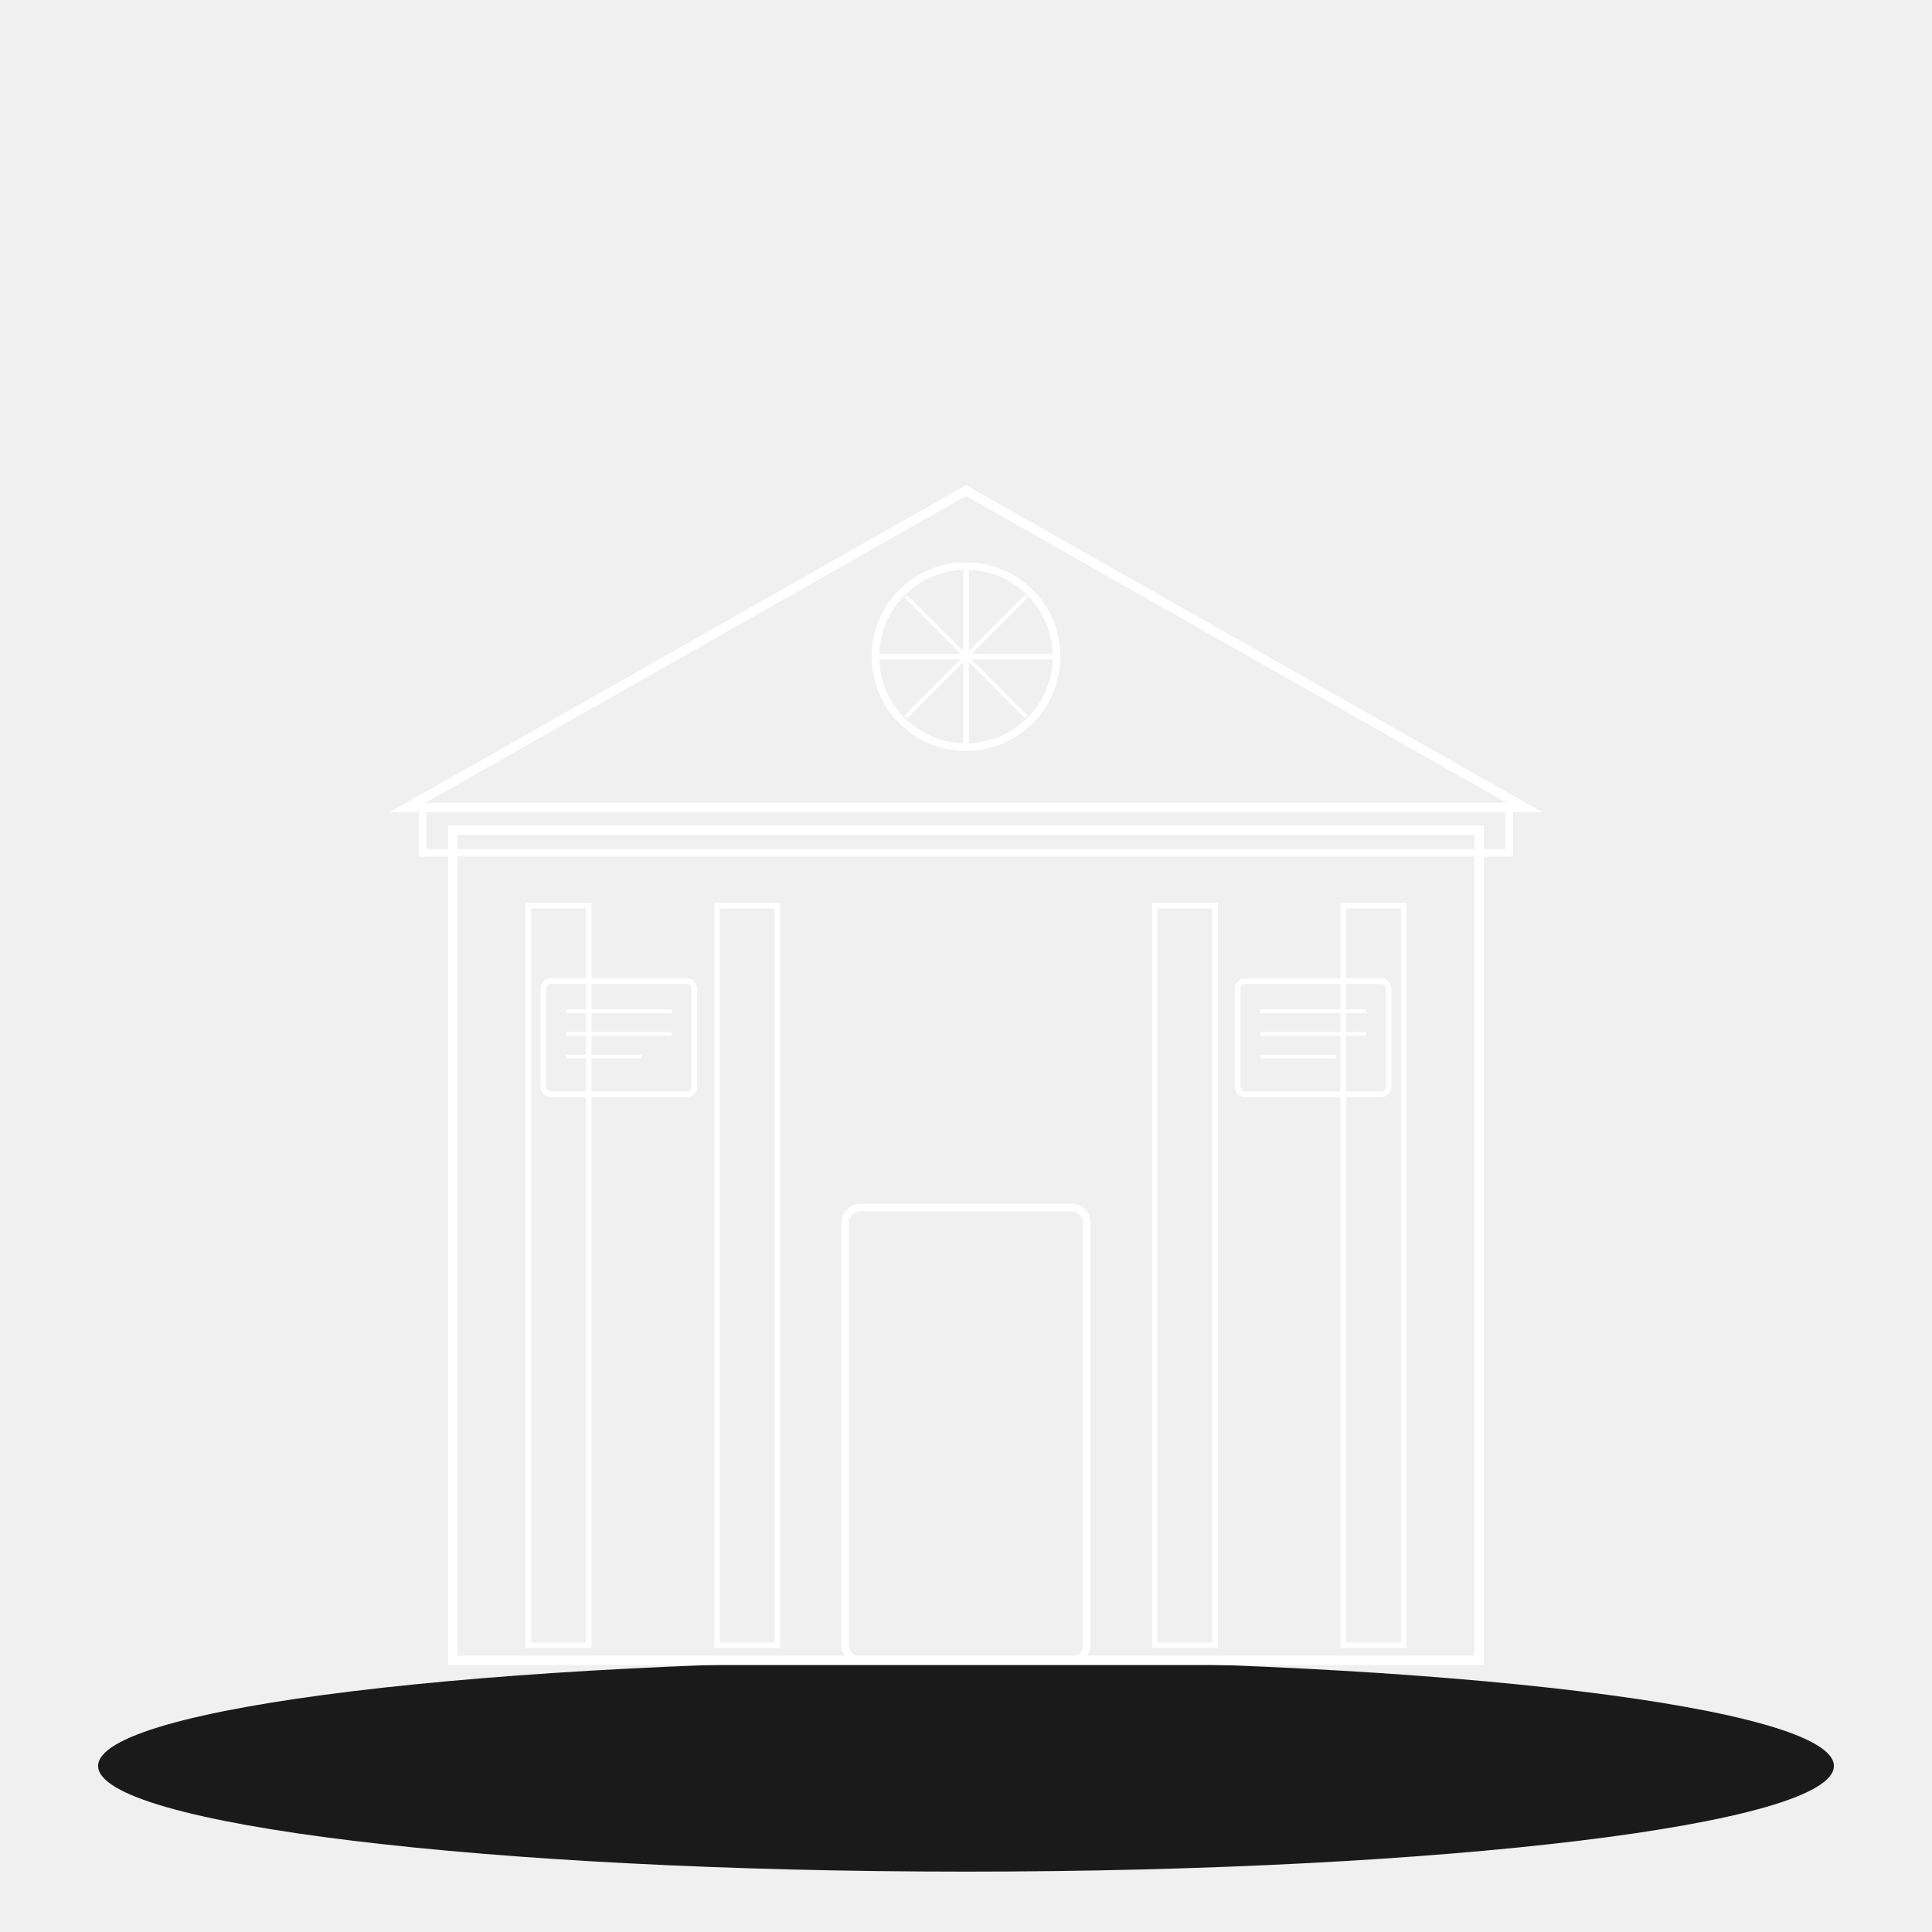
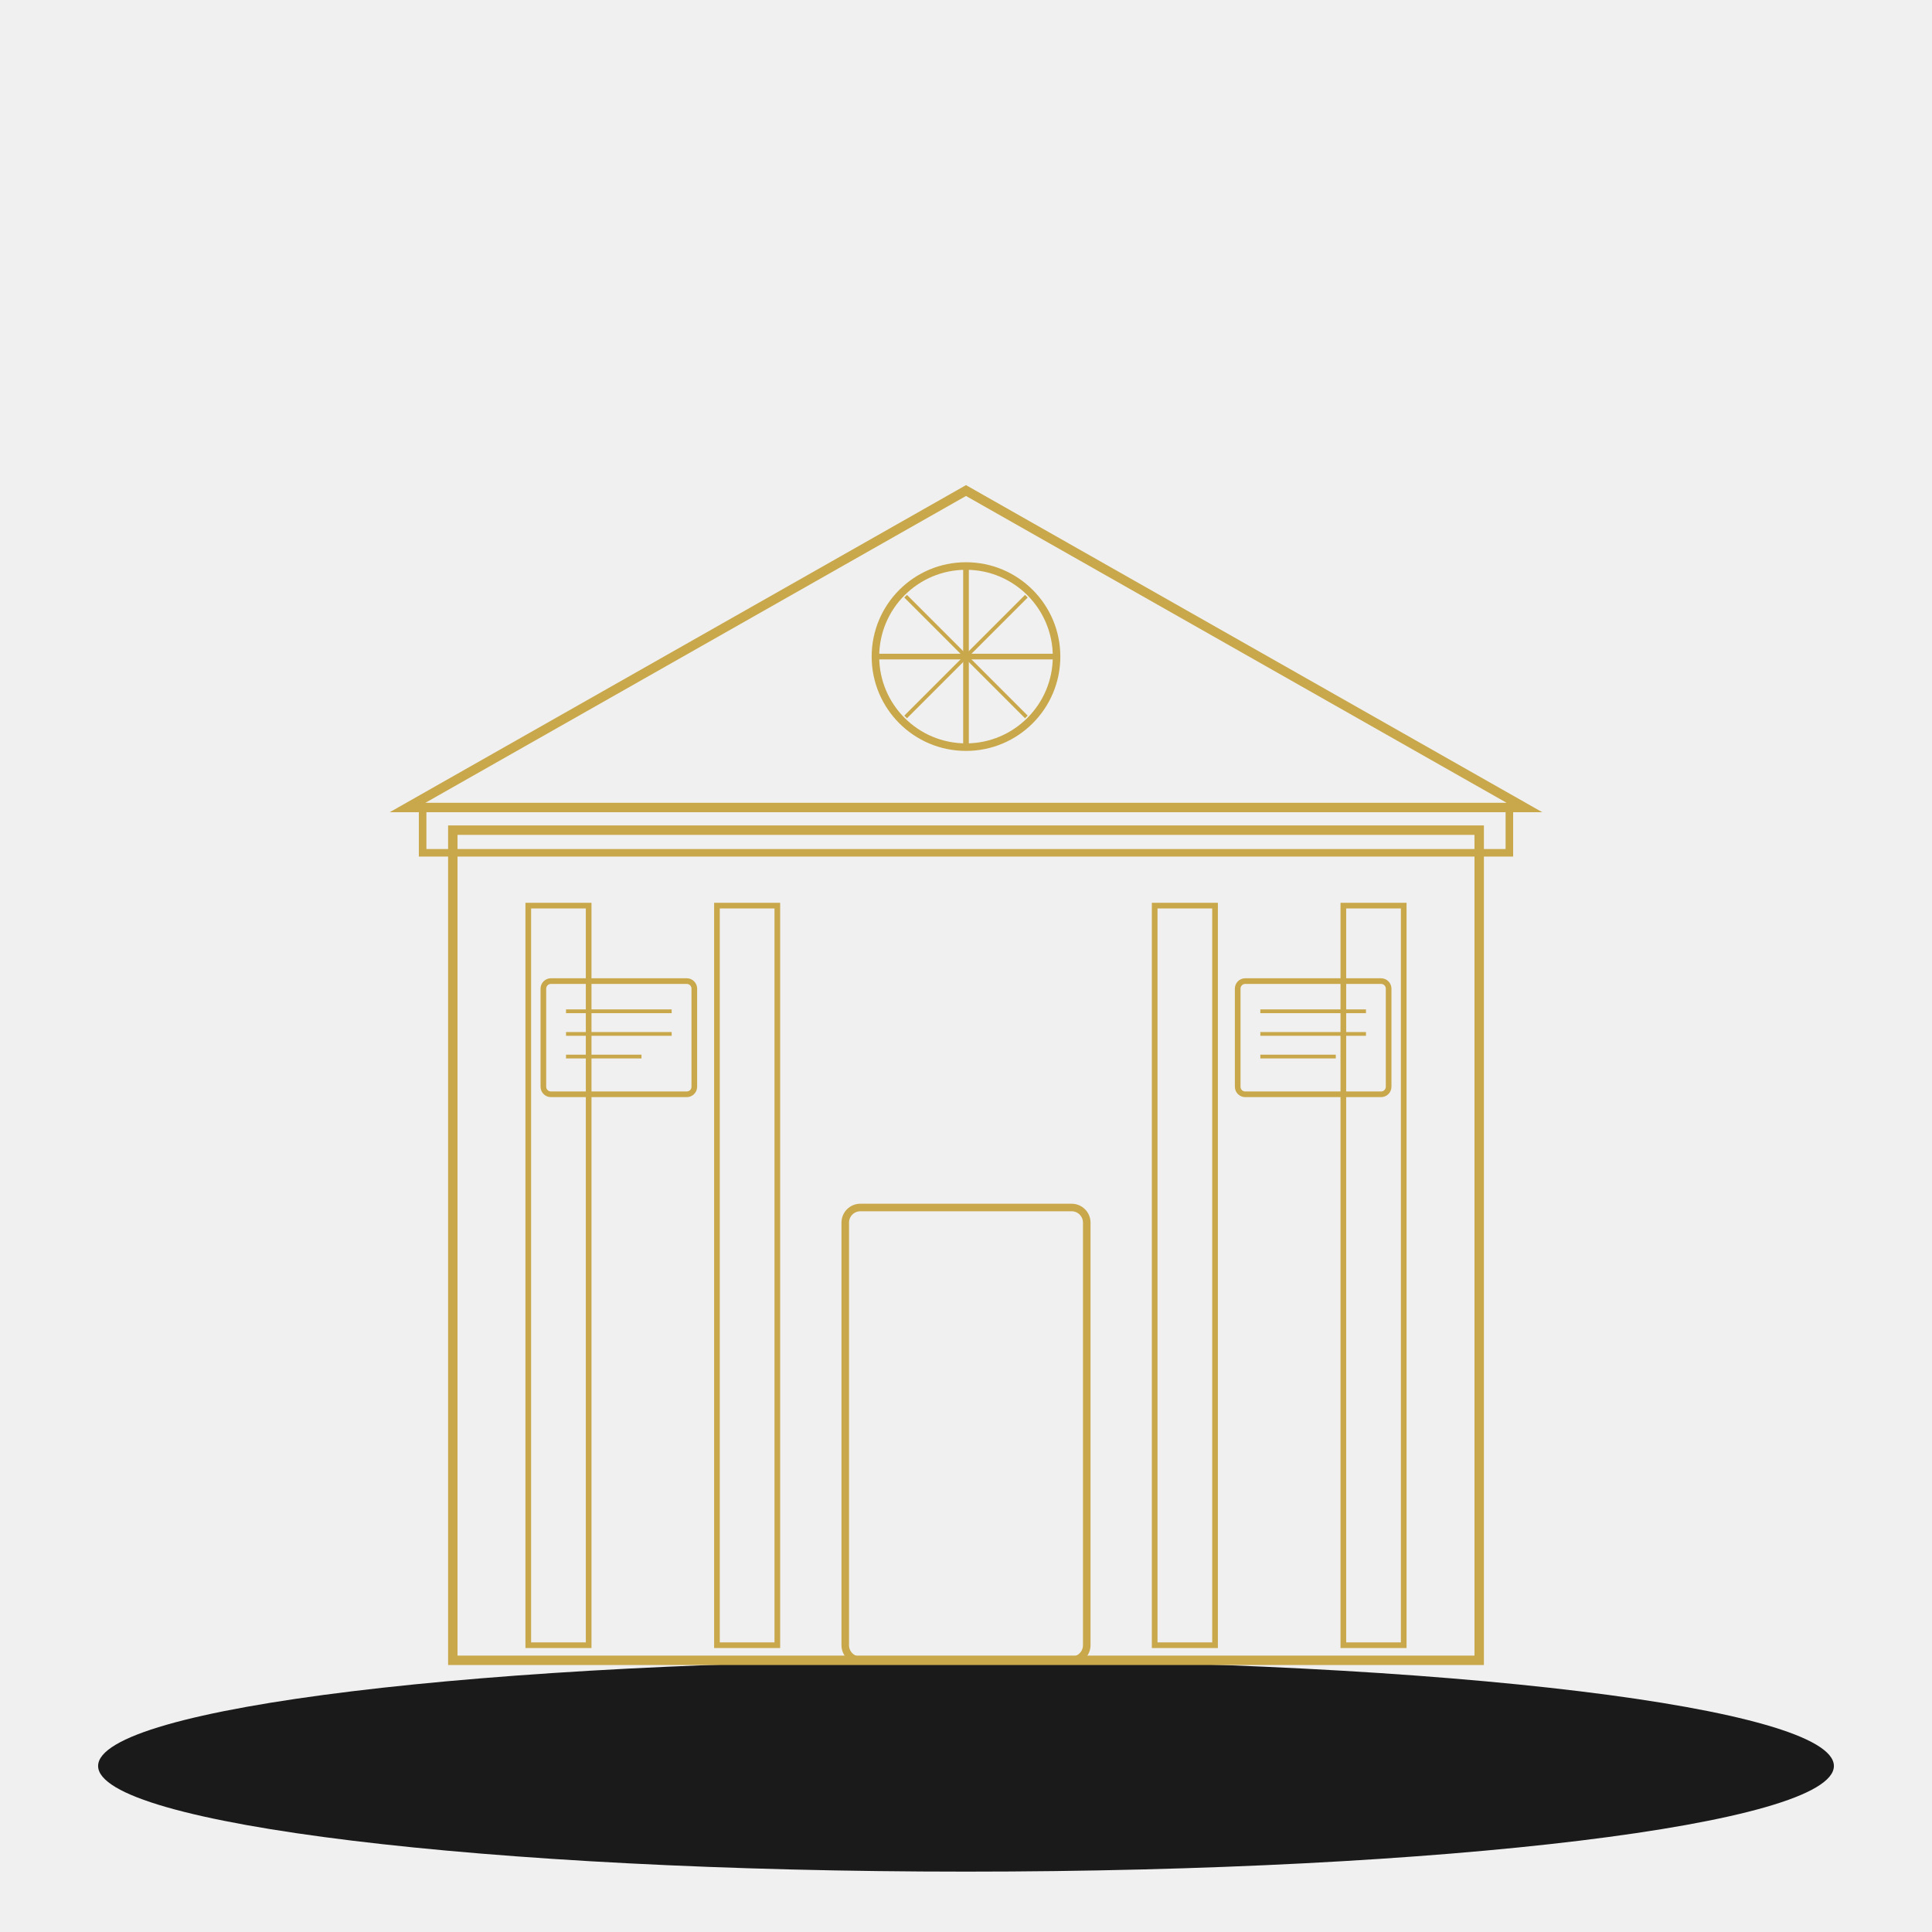
<svg xmlns="http://www.w3.org/2000/svg" viewBox="0 0 512 512" width="512" height="512">
  <g fill="#1A1A1A">
    <ellipse cx="256" cy="468" rx="230" ry="28" />
-     <rect x="120" y="220" width="272" height="220" stroke="white" stroke-width="2.5" fill="none" />
-     <rect x="140" y="240" width="16" height="196" stroke="white" stroke-width="1.5" fill="none" />
-     <rect x="190" y="240" width="16" height="196" stroke="white" stroke-width="1.5" fill="none" />
-     <rect x="306" y="240" width="16" height="196" stroke="white" stroke-width="1.5" fill="none" />
-     <rect x="356" y="240" width="16" height="196" stroke="white" stroke-width="1.5" fill="none" />
-     <rect x="112" y="214" width="288" height="12" stroke="white" stroke-width="2" fill="none" />
-     <polygon points="108,214 256,130 404,214" fill="none" stroke="white" stroke-width="2.5" />
-     <circle cx="256" cy="174" r="24" stroke="white" stroke-width="2" fill="none" />
-     <line x1="256" y1="150" x2="256" y2="198" stroke="white" stroke-width="1.5" />
-     <line x1="232" y1="174" x2="280" y2="174" stroke="white" stroke-width="1.5" />
-     <line x1="240" y1="158" x2="272" y2="190" stroke="white" stroke-width="1" />
-     <line x1="272" y1="158" x2="240" y2="190" stroke="white" stroke-width="1" />
-     <rect x="224" y="320" width="64" height="120" rx="4" stroke="white" stroke-width="2" fill="none" />
-     <rect x="144" y="260" width="40" height="30" rx="2" stroke="white" stroke-width="1.5" fill="none" />
-     <line x1="150" y1="268" x2="178" y2="268" stroke="white" stroke-width="1" />
-     <line x1="150" y1="274" x2="178" y2="274" stroke="white" stroke-width="1" />
-     <line x1="150" y1="280" x2="170" y2="280" stroke="white" stroke-width="1" />
-     <rect x="328" y="260" width="40" height="30" rx="2" stroke="white" stroke-width="1.5" fill="none" />
-     <line x1="334" y1="268" x2="362" y2="268" stroke="white" stroke-width="1" />
-     <line x1="334" y1="274" x2="362" y2="274" stroke="white" stroke-width="1" />
-     <line x1="334" y1="280" x2="354" y2="280" stroke="white" stroke-width="1" />
+     <rect x="120" y="220" width="272" height="220" stroke="#C9A84C" stroke-width="2.5" fill="none" />
+     <rect x="140" y="240" width="16" height="196" stroke="#C9A84C" stroke-width="1.5" fill="none" />
+     <rect x="190" y="240" width="16" height="196" stroke="#C9A84C" stroke-width="1.5" fill="none" />
+     <rect x="306" y="240" width="16" height="196" stroke="#C9A84C" stroke-width="1.5" fill="none" />
+     <rect x="356" y="240" width="16" height="196" stroke="#C9A84C" stroke-width="1.5" fill="none" />
+     <rect x="112" y="214" width="288" height="12" stroke="#C9A84C" stroke-width="2" fill="none" />
+     <polygon points="108,214 256,130 404,214" fill="none" stroke="#C9A84C" stroke-width="2.5" />
+     <circle cx="256" cy="174" r="24" stroke="#C9A84C" stroke-width="2" fill="none" />
+     <line x1="256" y1="150" x2="256" y2="198" stroke="#C9A84C" stroke-width="1.5" />
+     <line x1="232" y1="174" x2="280" y2="174" stroke="#C9A84C" stroke-width="1.5" />
+     <line x1="240" y1="158" x2="272" y2="190" stroke="#C9A84C" stroke-width="1" />
+     <line x1="272" y1="158" x2="240" y2="190" stroke="#C9A84C" stroke-width="1" />
+     <rect x="224" y="320" width="64" height="120" rx="4" stroke="#C9A84C" stroke-width="2" fill="none" />
+     <rect x="144" y="260" width="40" height="30" rx="2" stroke="#C9A84C" stroke-width="1.5" fill="none" />
+     <line x1="150" y1="268" x2="178" y2="268" stroke="#C9A84C" stroke-width="1" />
+     <line x1="150" y1="274" x2="178" y2="274" stroke="#C9A84C" stroke-width="1" />
+     <line x1="150" y1="280" x2="170" y2="280" stroke="#C9A84C" stroke-width="1" />
+     <rect x="328" y="260" width="40" height="30" rx="2" stroke="#C9A84C" stroke-width="1.5" fill="none" />
+     <line x1="334" y1="268" x2="362" y2="268" stroke="#C9A84C" stroke-width="1" />
+     <line x1="334" y1="274" x2="362" y2="274" stroke="#C9A84C" stroke-width="1" />
+     <line x1="334" y1="280" x2="354" y2="280" stroke="#C9A84C" stroke-width="1" />
  </g>
</svg>
